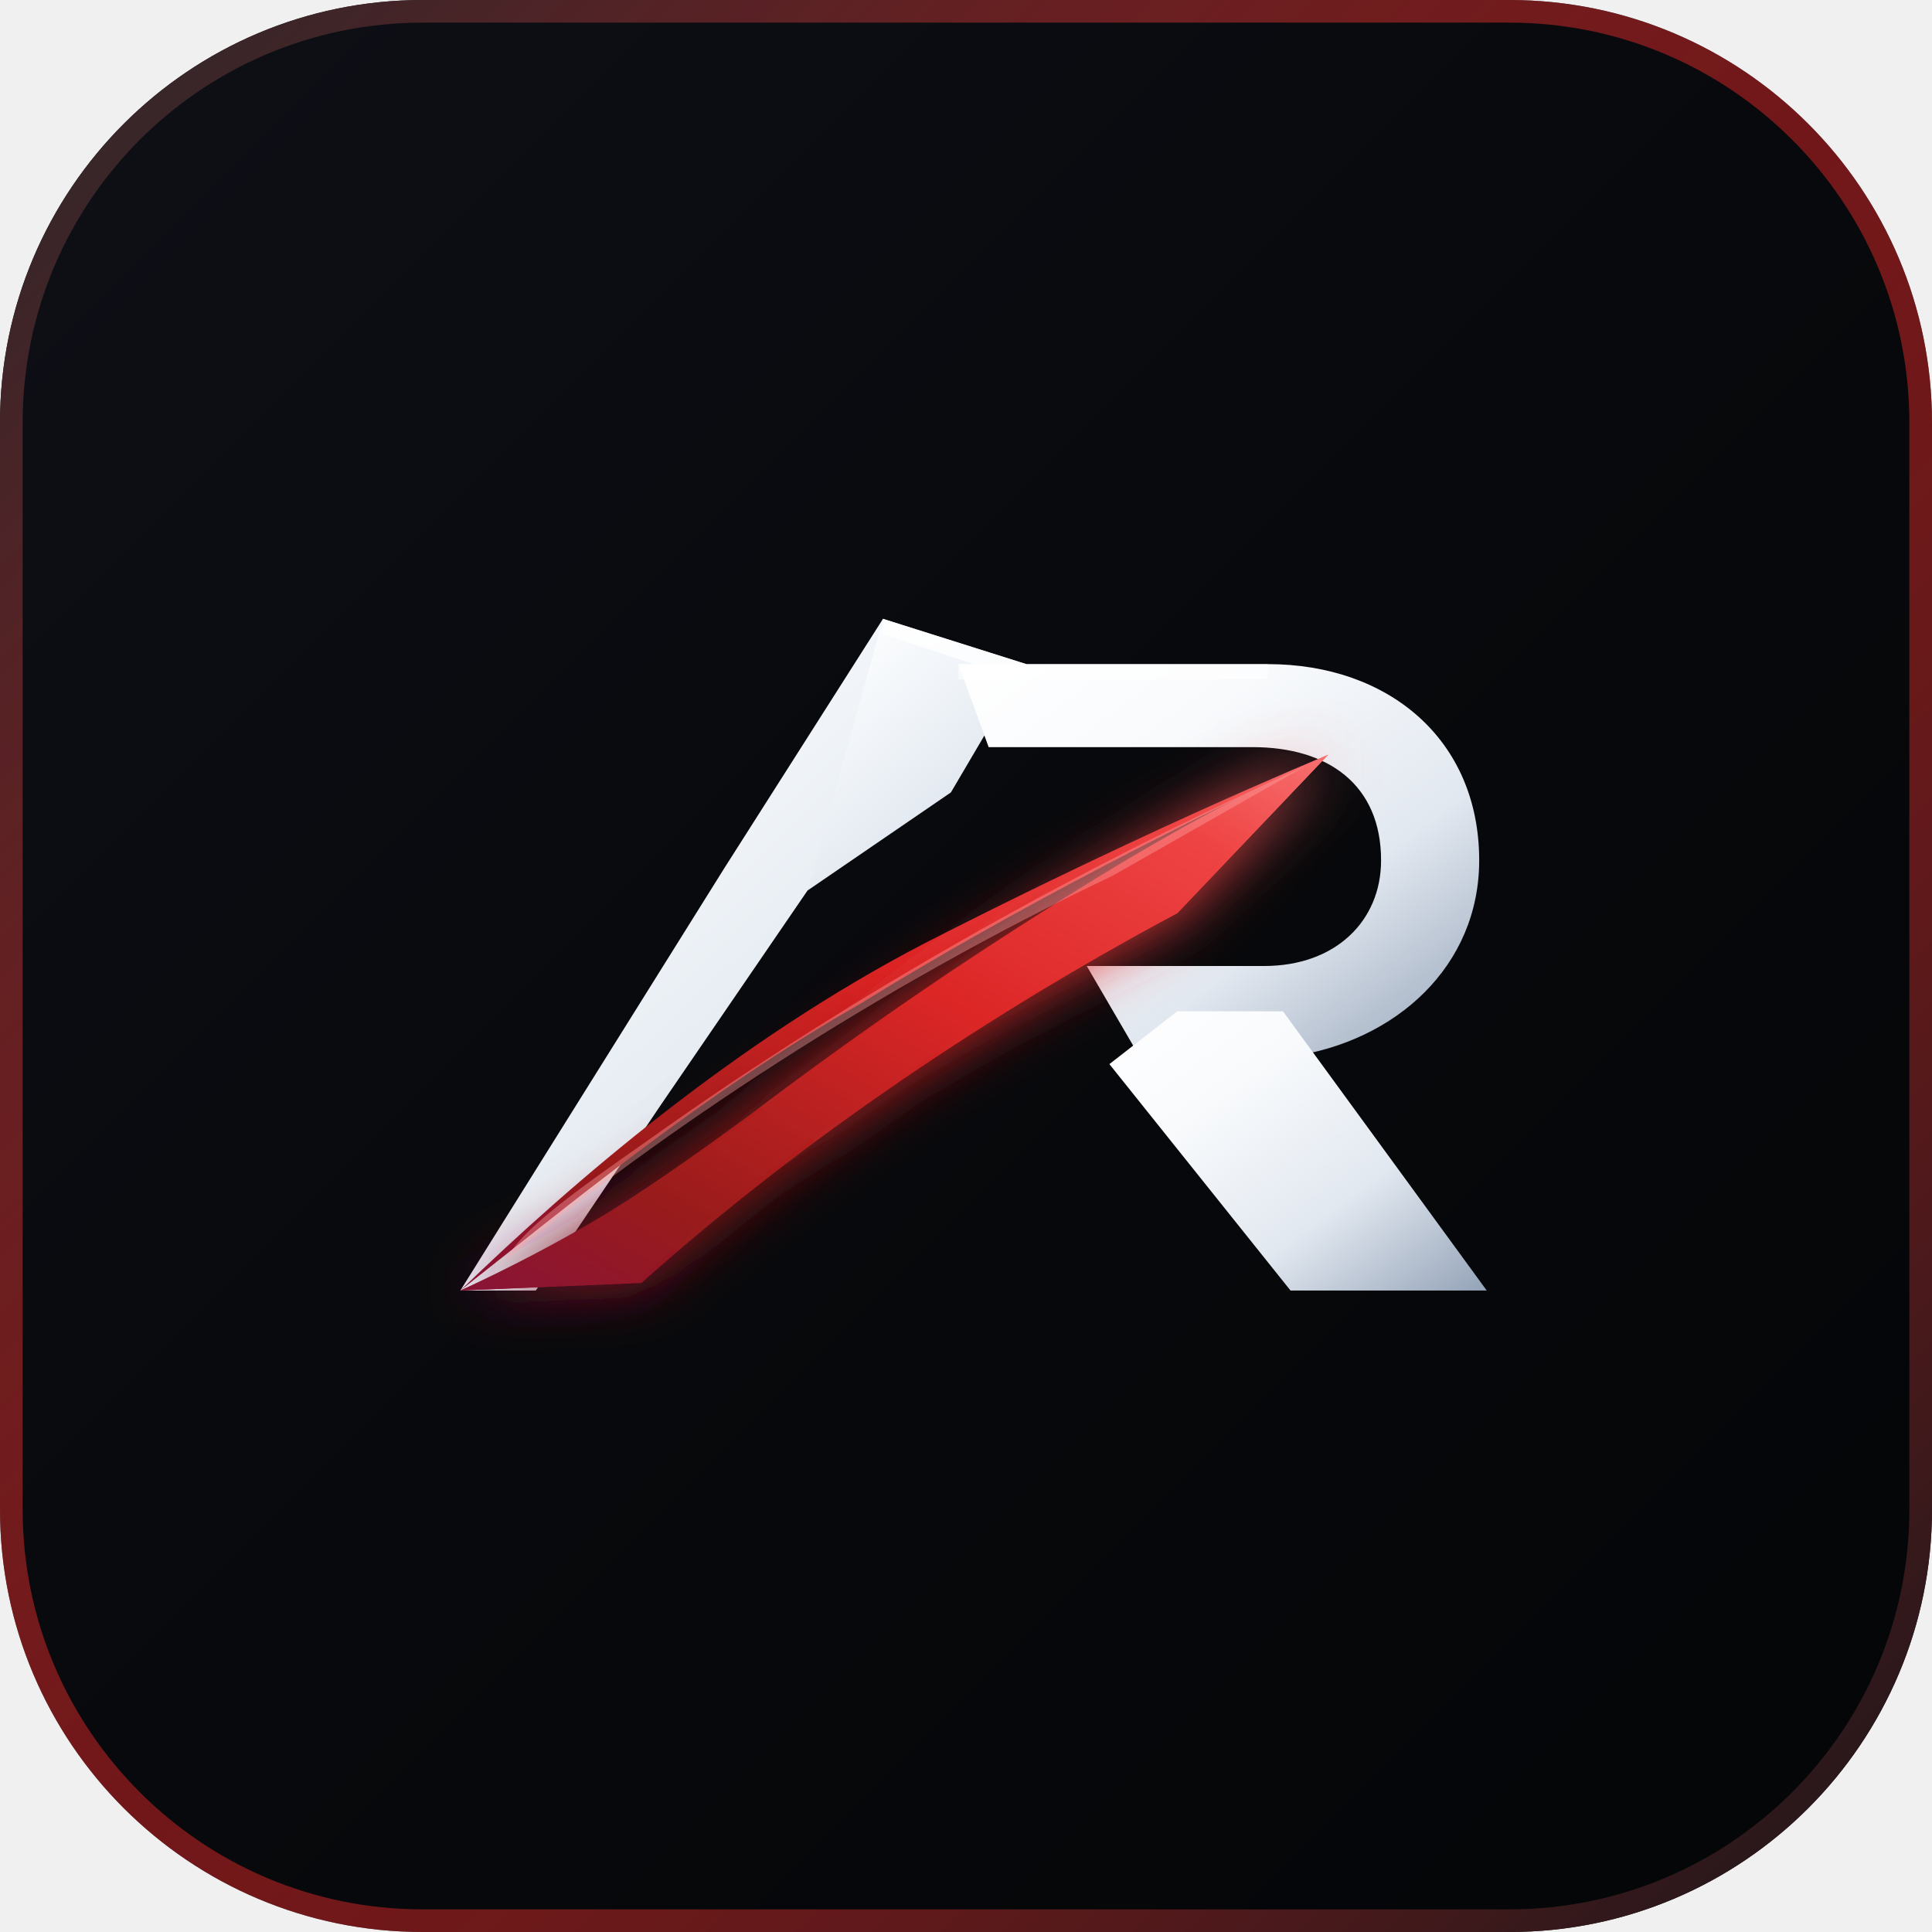
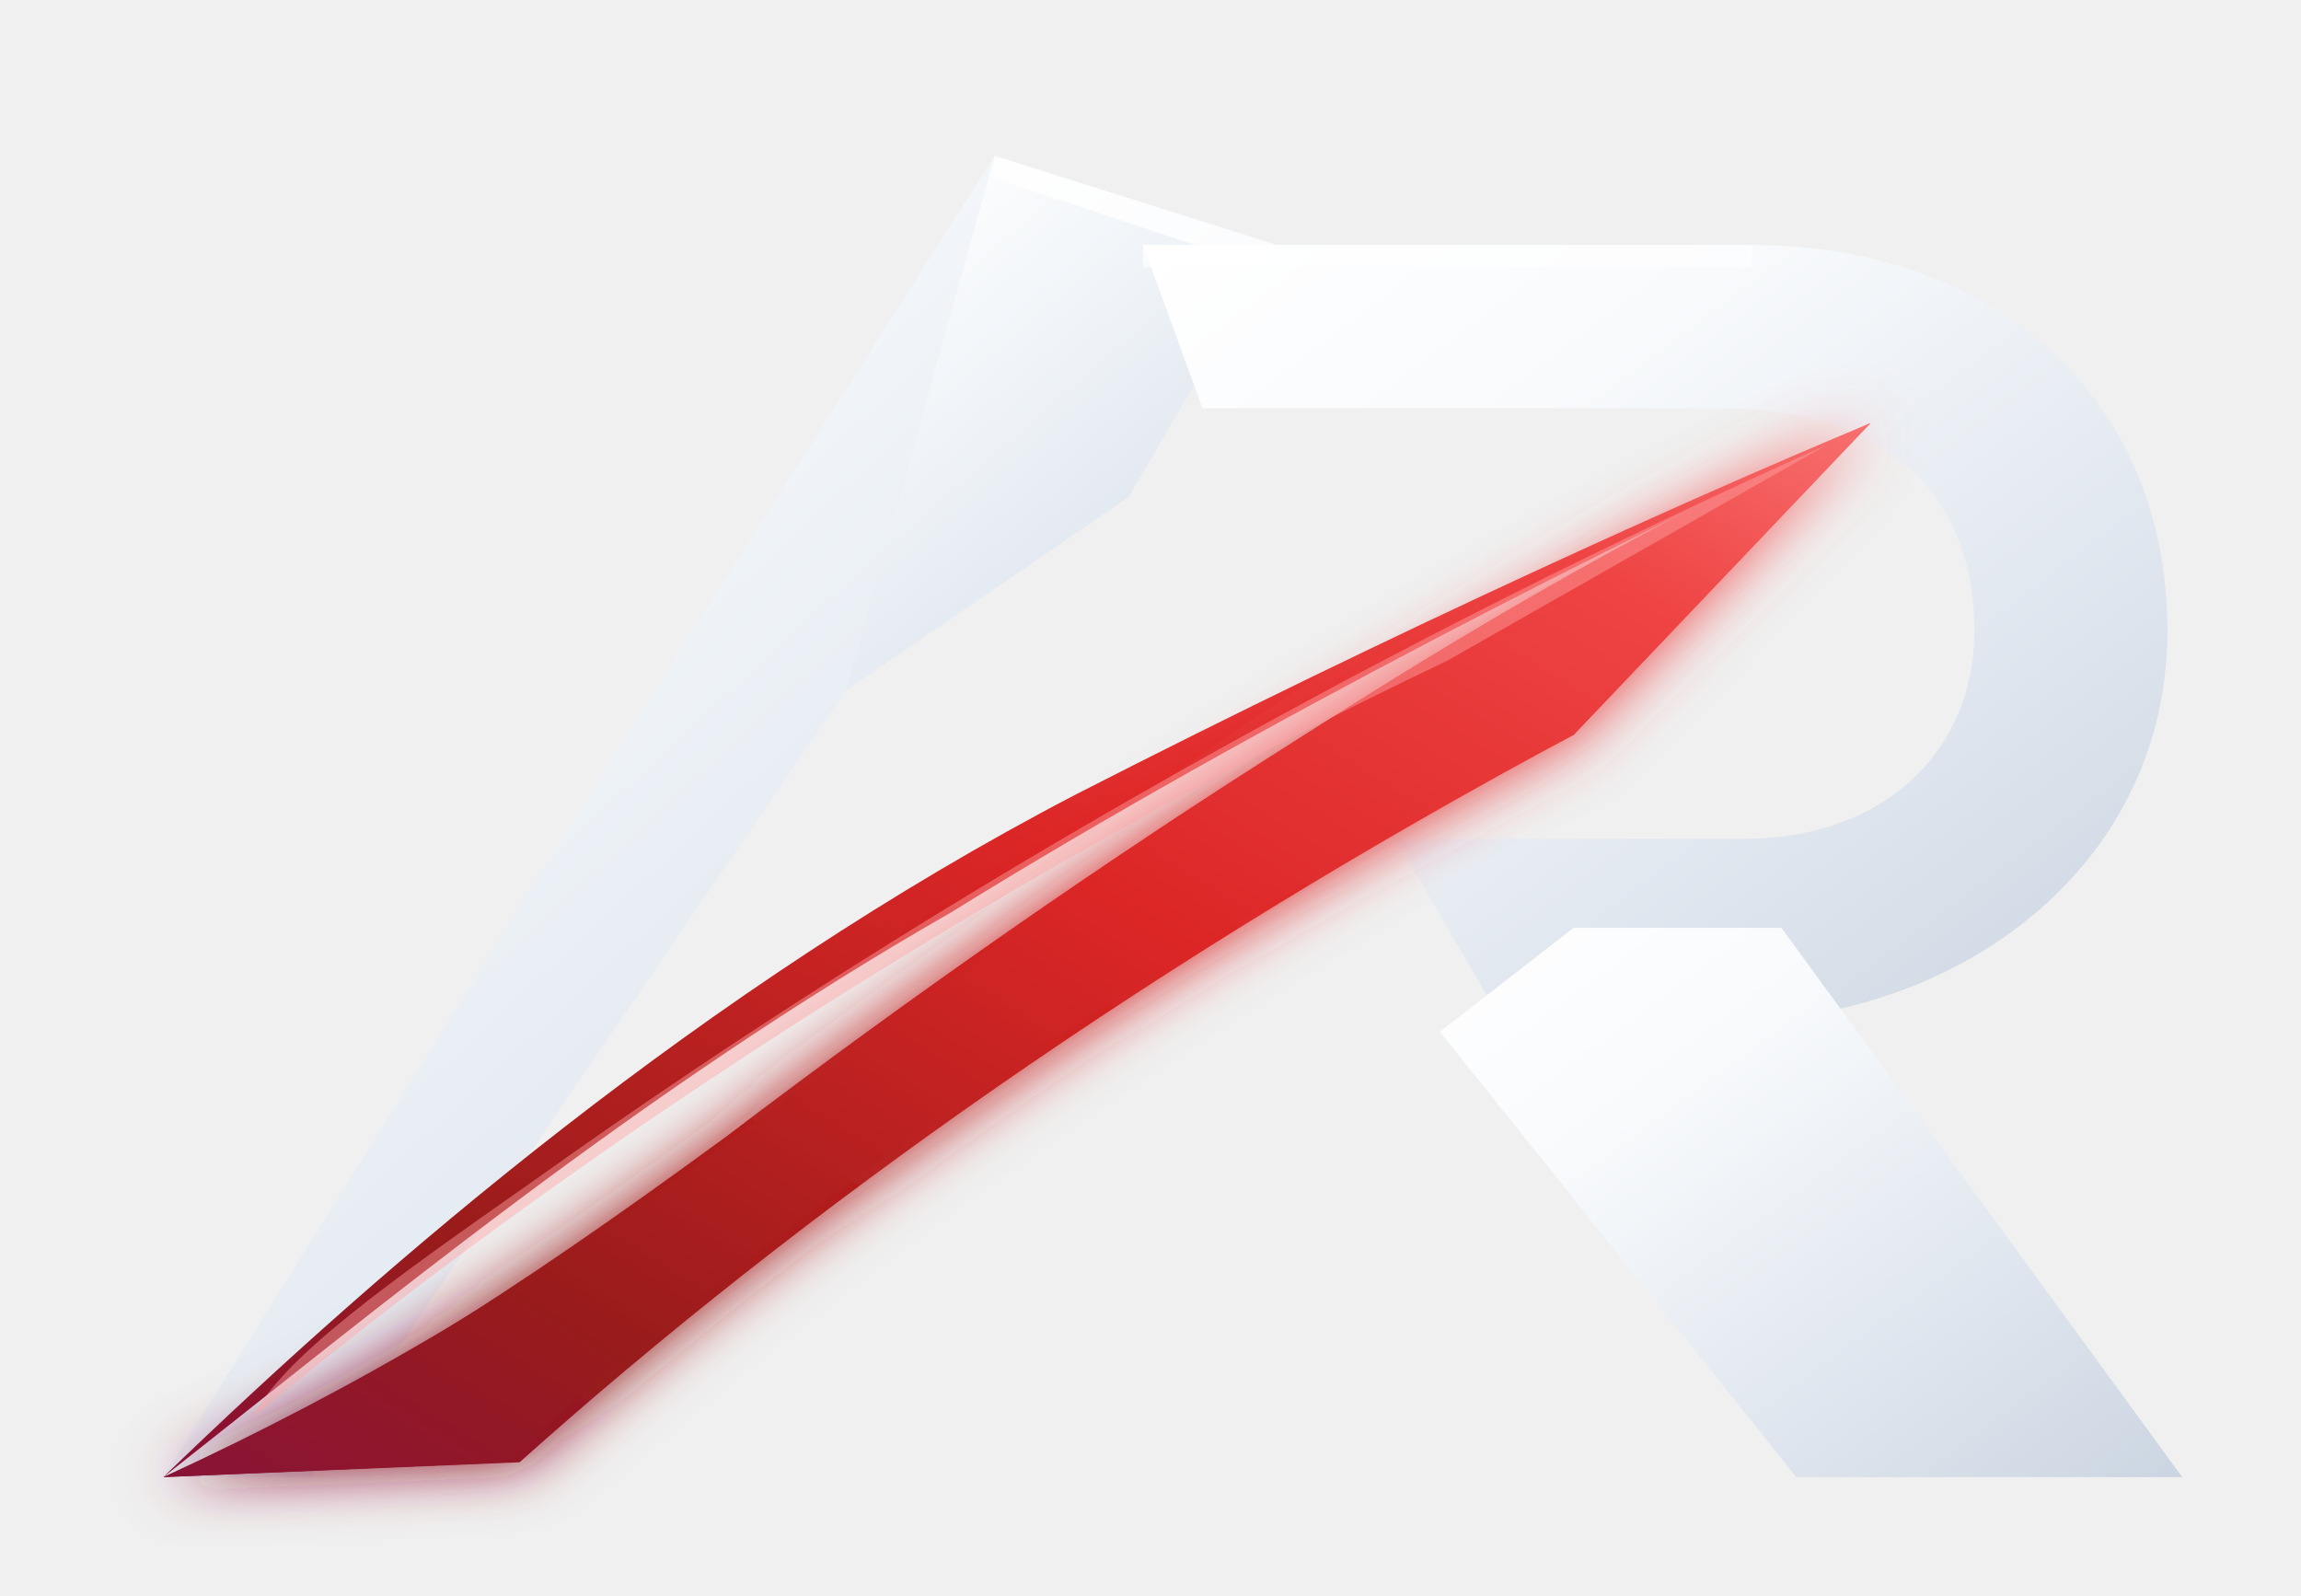
- <svg xmlns="http://www.w3.org/2000/svg" viewBox="0 0 512 512" width="512" height="512">
+ <svg xmlns="http://www.w3.org/2000/svg" viewBox="90 135 310 215" width="100%" height="100%" fill="none">
  <defs>
-     <linearGradient id="bg-tile" x1="0%" y1="0%" x2="100%" y2="100%">
-       <stop offset="0%" stop-color="#0E1017" />
-       <stop offset="50%" stop-color="#08090C" />
-       <stop offset="100%" stop-color="#040507" />
-     </linearGradient>
    <linearGradient id="metal-silver-a" x1="15%" y1="0%" x2="85%" y2="100%">
      <stop offset="0%" stop-color="#FFFFFF" />
      <stop offset="35%" stop-color="#F1F5F9" />
      <stop offset="70%" stop-color="#E2E8F0" />
-       <stop offset="100%" stop-color="#94A3B8" />
+       <stop offset="100%" stop-color="#CBD5E1" />
    </linearGradient>
    <linearGradient id="metal-silver-r" x1="0%" y1="0%" x2="100%" y2="100%">
      <stop offset="0%" stop-color="#FFFFFF" />
      <stop offset="30%" stop-color="#F8FAFC" />
      <stop offset="65%" stop-color="#E2E8F0" />
-       <stop offset="100%" stop-color="#94A3B8" />
-     </linearGradient>
-     <linearGradient id="metal-sheen-edge" x1="0%" y1="0%" x2="0%" y2="100%">
-       <stop offset="0%" stop-color="#FFFFFF" stop-opacity="0.9" />
-       <stop offset="50%" stop-color="#E2E8F0" stop-opacity="0.5" />
-       <stop offset="100%" stop-color="#64748B" stop-opacity="0.2" />
+       <stop offset="100%" stop-color="#CBD5E1" />
    </linearGradient>
    <linearGradient id="red-swoosh" x1="0%" y1="100%" x2="100%" y2="0%">
      <stop offset="0%" stop-color="#881337" />
      <stop offset="20%" stop-color="#991B1B" />
      <stop offset="55%" stop-color="#DC2626" />
      <stop offset="85%" stop-color="#EF4444" />
      <stop offset="100%" stop-color="#F87171" />
    </linearGradient>
    <filter id="red-glow" x="-20%" y="-20%" width="140%" height="140%">
-       <feGaussianBlur stdDeviation="8" result="blur" />
+       <feGaussianBlur stdDeviation="4" result="blur" />
      <feComposite in="SourceGraphic" in2="blur" operator="over" />
    </filter>
-     <linearGradient id="rim-border" x1="0%" y1="0%" x2="100%" y2="100%">
-       <stop offset="0%" stop-color="#27272A" />
-       <stop offset="50%" stop-color="#DC2626" stop-opacity="0.5" />
-       <stop offset="100%" stop-color="#18181B" />
-     </linearGradient>
  </defs>
-   <rect width="512" height="512" rx="112" fill="url(#bg-tile)" />
-   <rect width="506" height="506" x="3" y="3" rx="109" fill="none" stroke="url(#rim-border)" stroke-width="6" />
-   <g transform="translate(10, 8)">
+   <g id="ar-monogram-logo">
    <path d="M 224 156              L 246 166              L 204 228              L 165 285              L 132 334              L 112 334              L 182 222              Z" fill="url(#metal-silver-a)" />
    <path d="M 224 156              L 262 168              L 242 202              L 204 228              Z" fill="url(#metal-silver-a)" />
    <path d="M 244 168              L 326 168              C 358 168, 382 188, 382 220              C 382 248, 360 268, 332 272              L 292 272              L 278 248              L 325 248              C 344 248, 356 236, 356 220              C 356 200, 342 190, 322 190              L 252 190              Z" fill="url(#metal-silver-r)" />
    <path d="M 302 260              L 330 260              L 384 334              L 332 334              L 284 274              Z" fill="url(#metal-silver-r)" />
-     <path d="M 244 168 L 326 168 L 326 172 L 244 172 Z" fill="#FFFFFF" opacity="0.6" />
-     <path d="M 224 156 L 262 168 L 260 172 L 224 160 Z" fill="#FFFFFF" opacity="0.8" />
+     <path d="M 244 168 L 326 168 L 326 171 L 244 171 Z" fill="#FFFFFF" opacity="0.6" />
+     <path d="M 224 156 L 262 168 L 260 171 L 224 159 Z" fill="#FFFFFF" opacity="0.8" />
    <path d="M 112 334              C 142 305, 185 268, 235 242              C 278 220, 318 202, 342 192              C 308 208, 260 232, 218 258              C 176 282, 140 312, 112 334              Z" fill="url(#red-swoosh)" />
    <path d="M 112 334              L 160 332              C 198 298, 246 264, 302 234              L 342 192              C 294 214, 238 250, 188 288              C 158 310, 136 324, 112 334              Z" fill="url(#red-swoosh)" filter="url(#red-glow)" />
    <path d="M 112 334              L 158 332              C 196 298, 244 264, 302 234              L 342 192              C 296 212, 242 248, 192 286              C 162 308, 138 322, 112 334              Z" fill="url(#red-swoosh)" />
-     <path d="M 124 326              C 165 292, 222 254, 285 224              L 336 195              C 280 220, 218 254, 162 294              C 142 308, 128 318, 124 326              Z" fill="#FFA4A4" opacity="0.4" />
+     <path d="M 124 326              C 165 292, 222 254, 285 224              L 336 195              C 280 220, 218 254, 162 294              C 142 308, 128 318, 124 326              Z" fill="#FFA4A4" opacity="0.45" />
  </g>
</svg>
